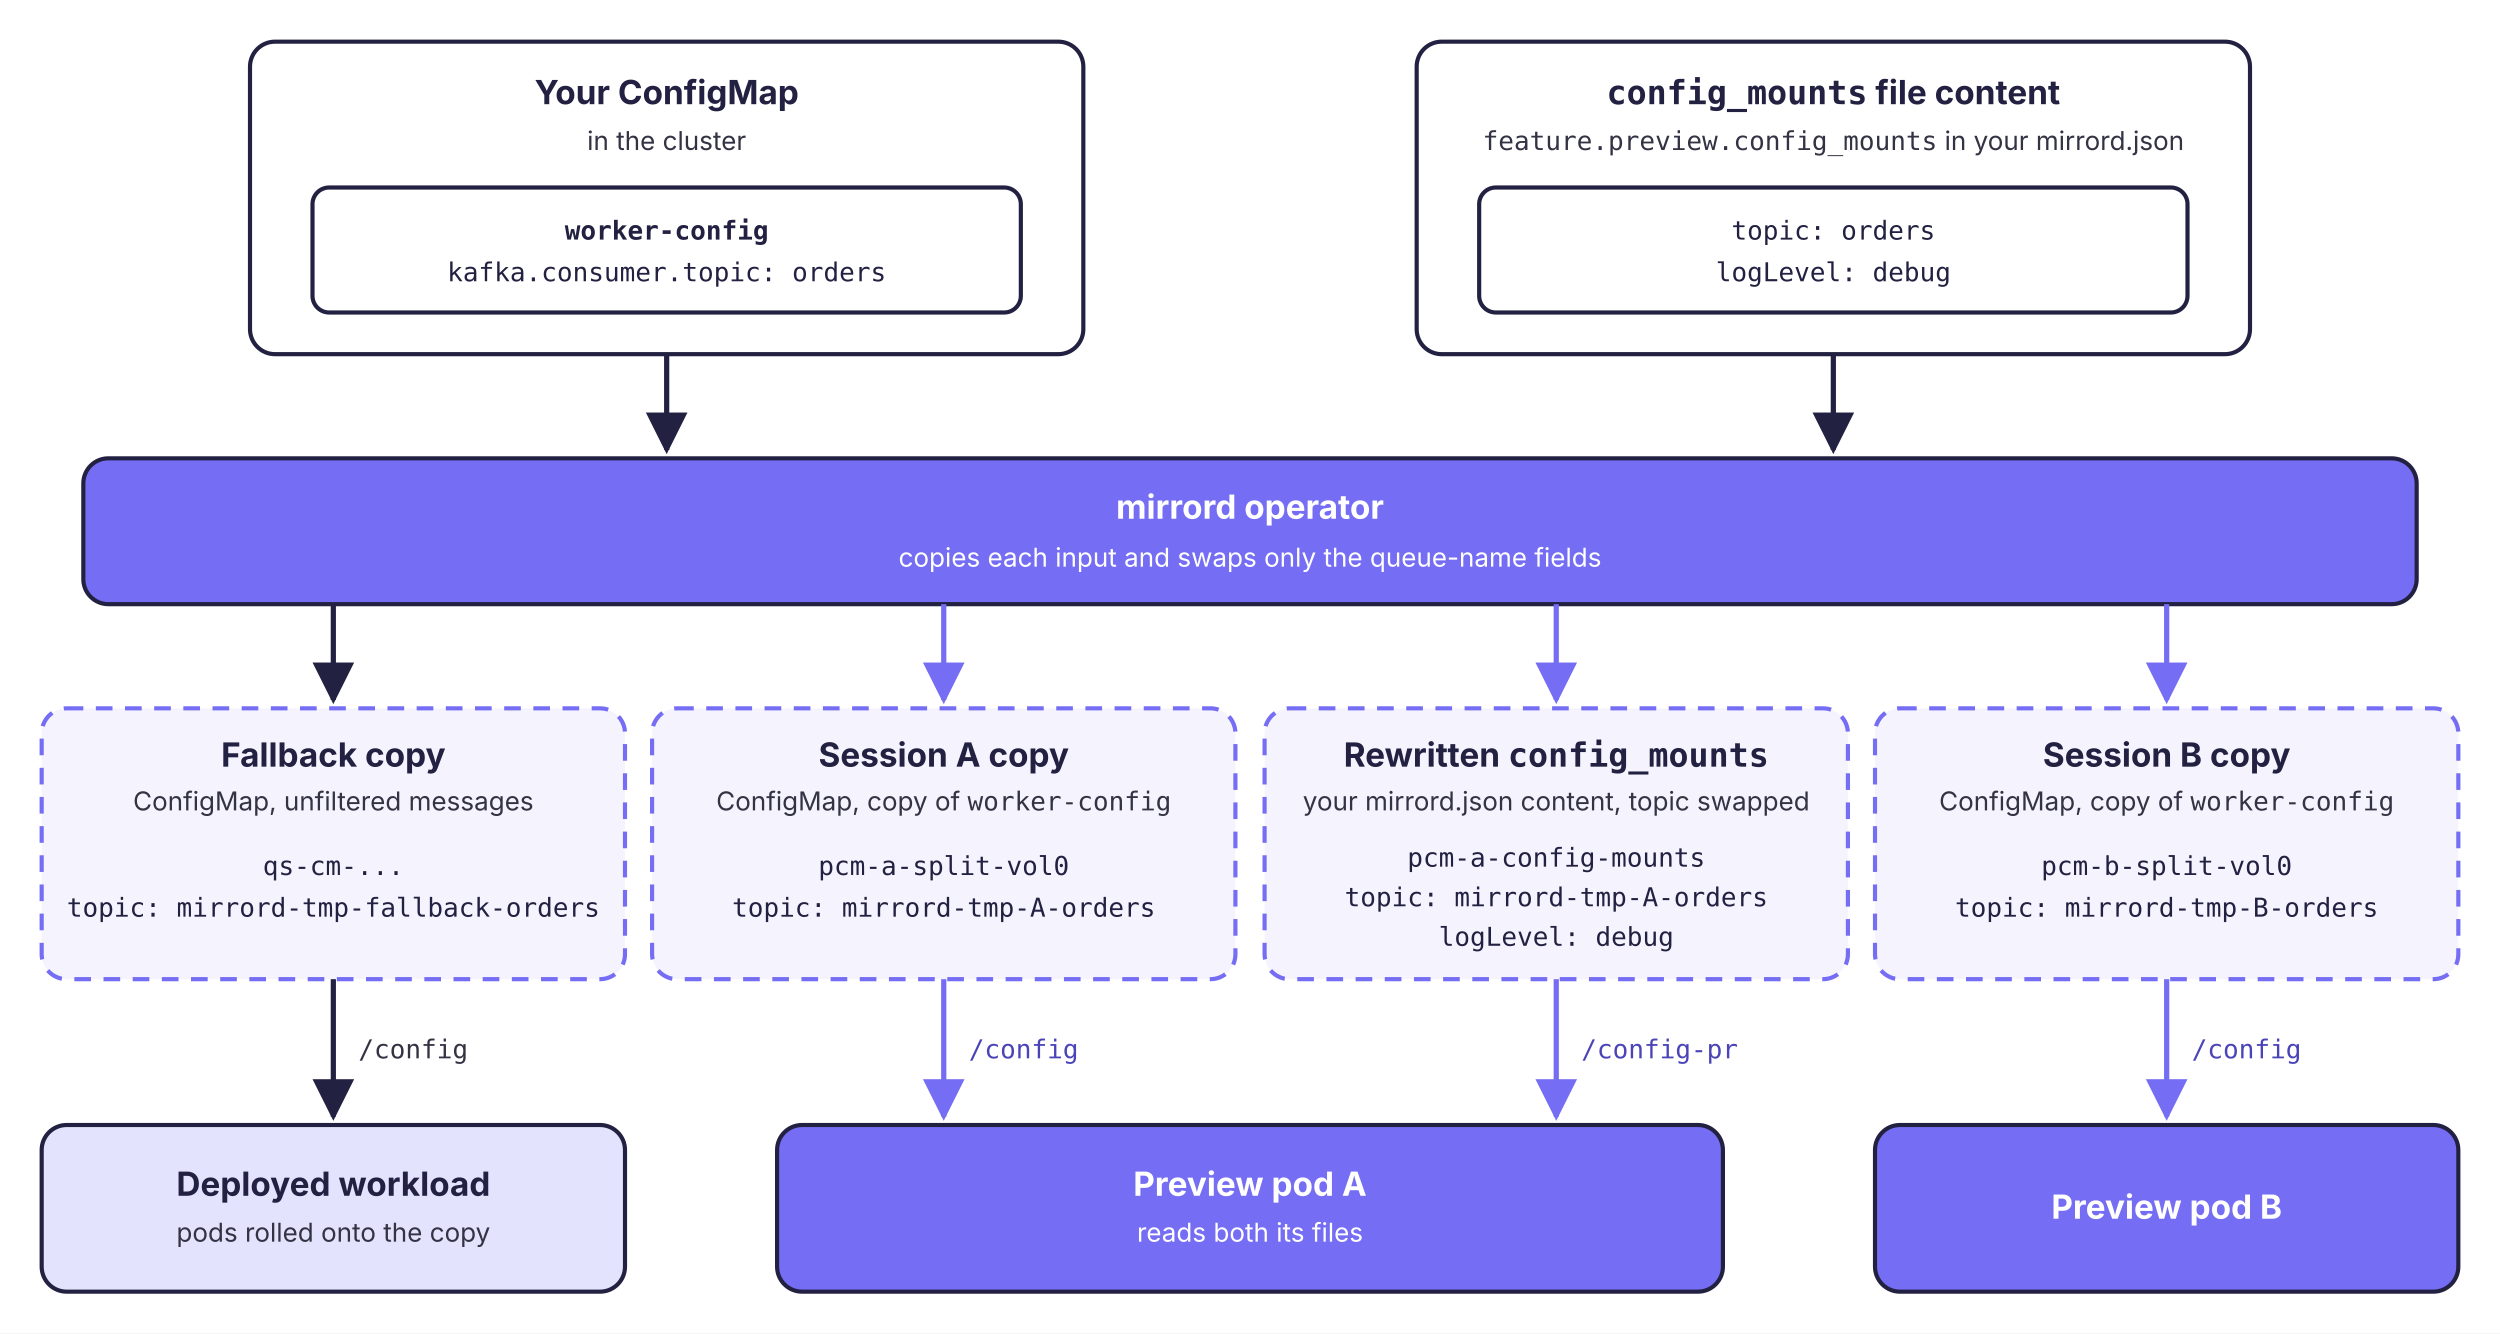
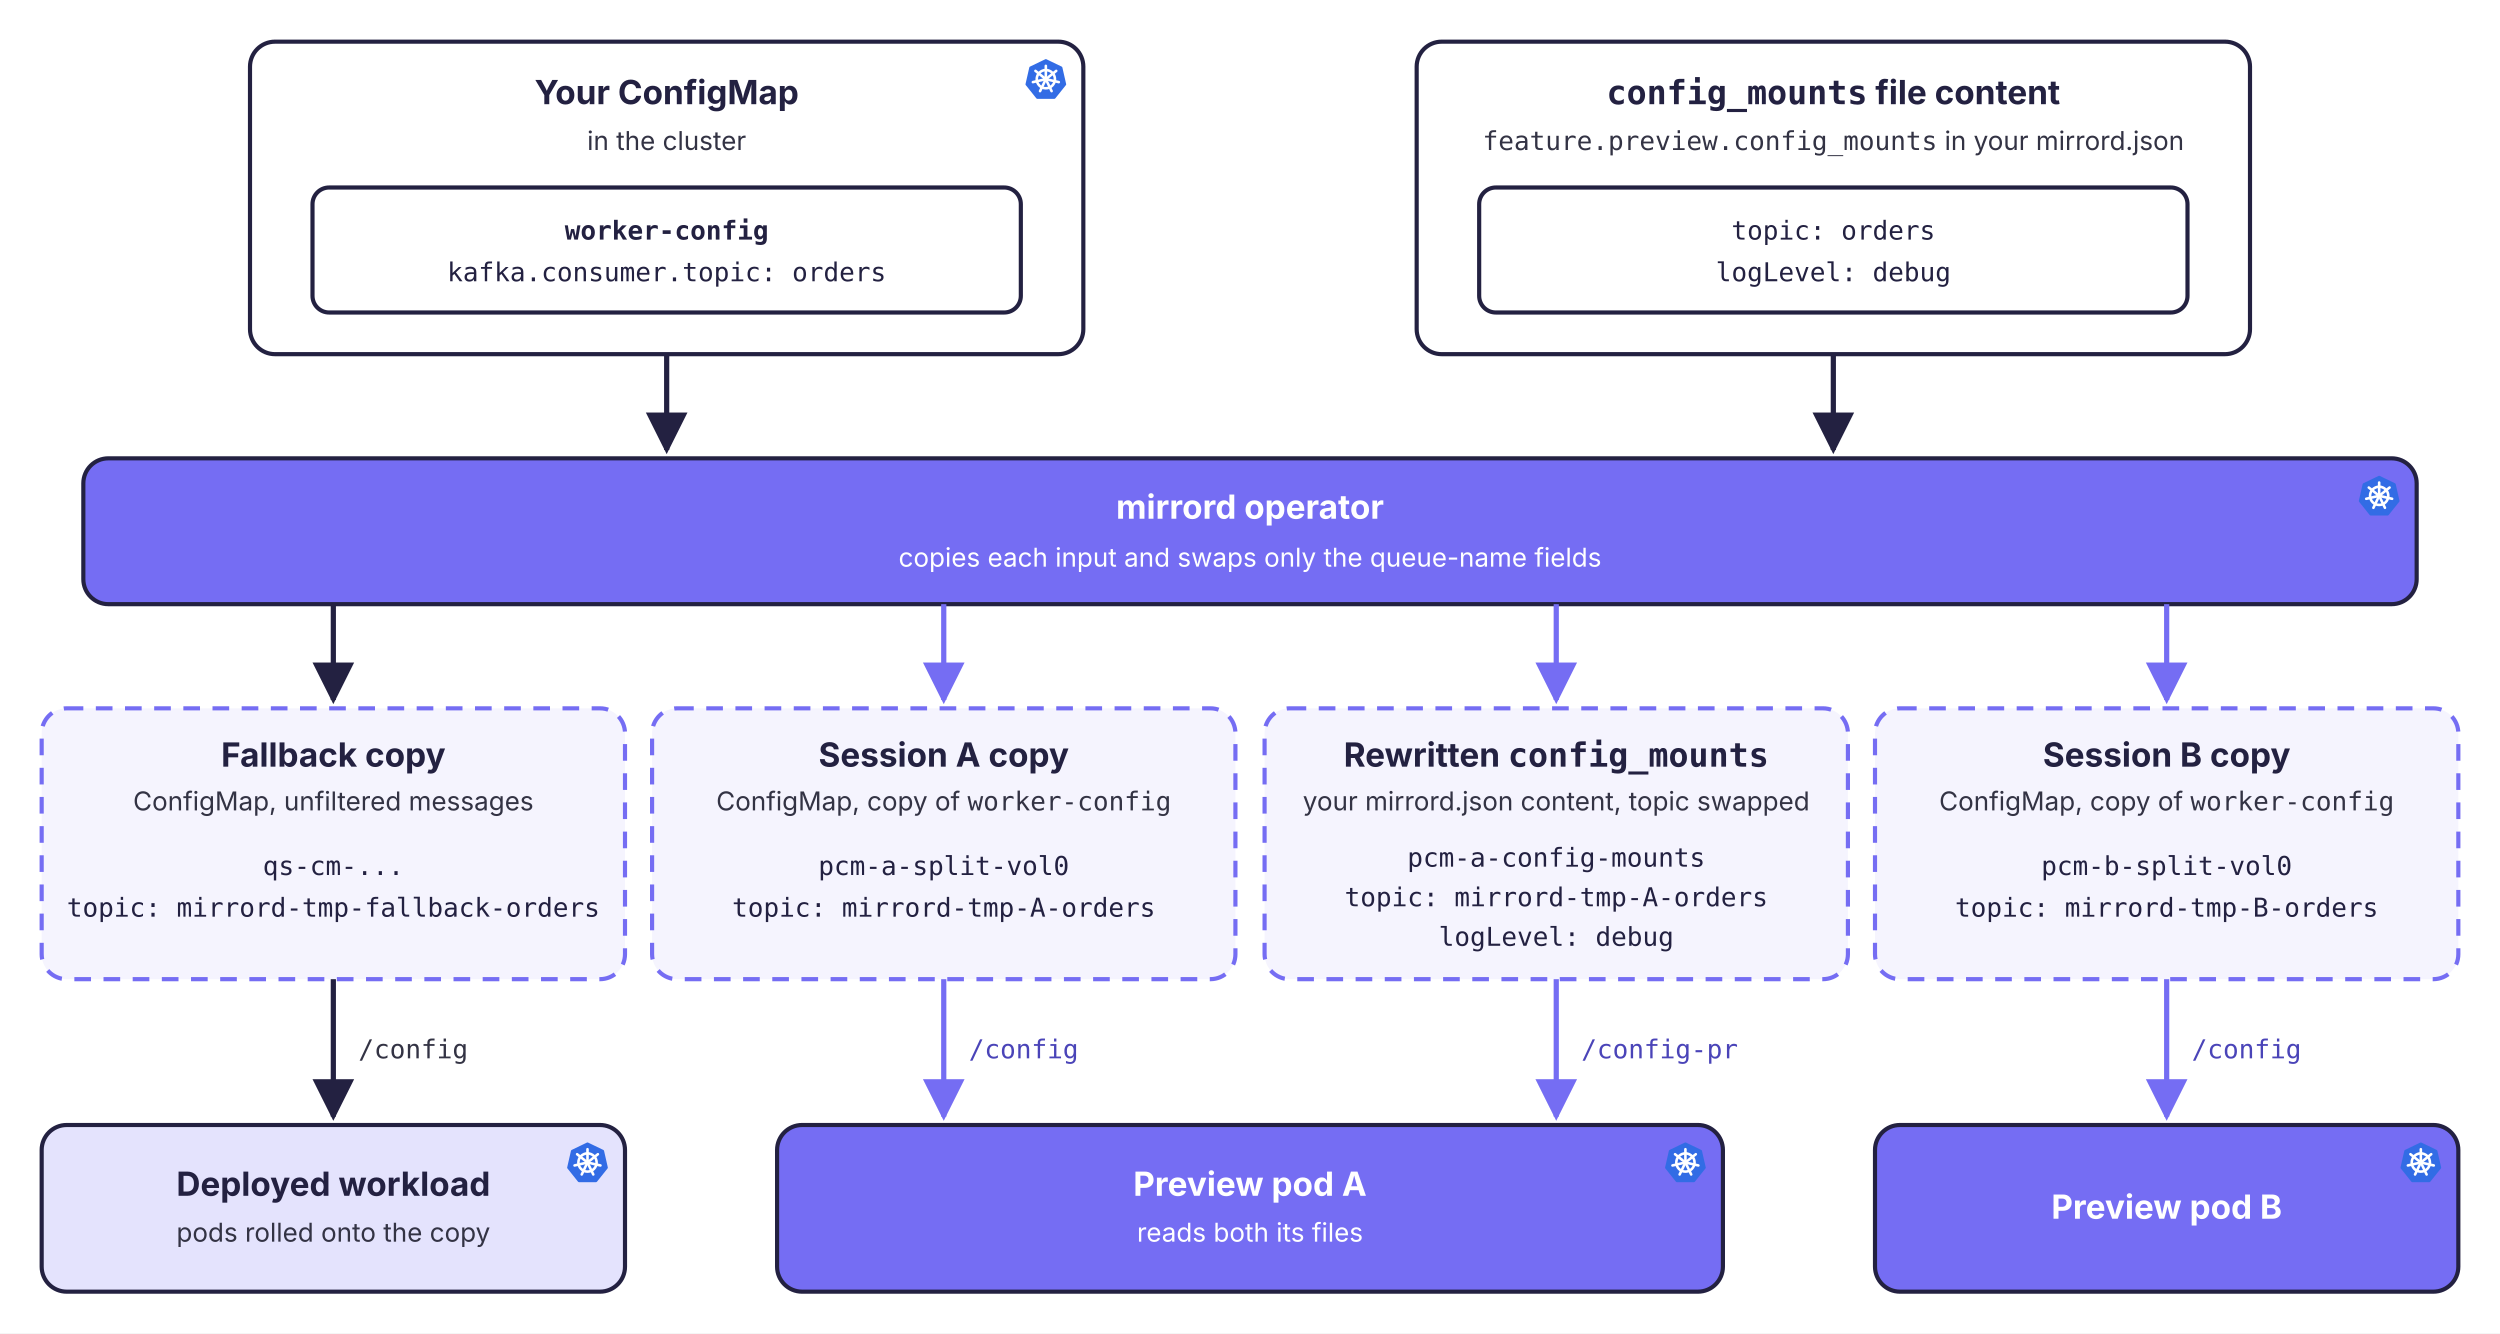
<svg xmlns="http://www.w3.org/2000/svg" viewBox="0 0 1200 640" width="1200" height="640" font-family="Inter, Helvetica, Arial, sans-serif" role="img" aria-labelledby="t d">
  <defs>
    <marker id="arrow" viewBox="0 0 10 10" refX="9" refY="5" markerWidth="8" markerHeight="8" orient="auto-start-reverse">
      <path d="M0 0 L10 5 L0 10 z" fill="#232141" />
    </marker>
    <marker id="arrow-purple" viewBox="0 0 10 10" refX="9" refY="5" markerWidth="8" markerHeight="8" orient="auto-start-reverse">
      <path d="M0 0 L10 5 L0 10 z" fill="#756DF3" />
    </marker>
+     <symbol id="k8s" viewBox="0 0 32 32">
+       <polygon points="16.00,1.60 27.73,7.25 30.62,19.94 22.51,30.11 9.49,30.11 1.38,19.94 4.27,7.25" fill="#326CE5" stroke="#326CE5" stroke-width="2" stroke-linejoin="round" />
+       <g fill="none" stroke="#ffffff" stroke-width="2" stroke-linecap="round">
+         <circle cx="16" cy="16" r="7" />
+         <line x1="16.00" y1="13.40" x2="16.00" y2="5.80" />
+         <line x1="18.03" y1="14.38" x2="23.97" y2="9.64" />
+         <line x1="18.53" y1="16.58" x2="25.94" y2="18.27" />
+         <line x1="17.13" y1="18.34" x2="20.43" y2="25.19" />
+         <line x1="14.87" y1="18.34" x2="11.57" y2="25.19" />
+         <line x1="13.47" y1="16.58" x2="6.06" y2="18.27" />
+         <line x1="13.97" y1="14.38" x2="8.03" y2="9.64" />
+       </g>
+       <circle cx="16" cy="16" r="2.4" fill="#ffffff" />
+     </symbol>
  </defs>
  <rect x="0" y="0" width="1200" height="640" fill="#ffffff" />
  <rect x="120" y="20" width="400" height="150" rx="12" fill="#ffffff" stroke="#232141" stroke-width="2" />
  <text x="320" y="50" font-size="16" font-weight="700" fill="#232141" text-anchor="middle">Your ConfigMap</text>
  <text x="320" y="72" font-size="12.5" fill="#333344" text-anchor="middle">in the cluster</text>
  <rect x="150" y="90" width="340" height="60" rx="8" fill="#ffffff" stroke="#232141" stroke-width="2" />
  <text x="320" y="115" font-size="12.5" font-weight="700" font-family="Menlo, Consolas, monospace" fill="#232141" text-anchor="middle">worker-config</text>
  <text x="320" y="135" font-size="12.5" font-family="Menlo, Consolas, monospace" fill="#232141" text-anchor="middle">kafka.consumer.topic: orders</text>
  <rect x="680" y="20" width="400" height="150" rx="12" fill="#ffffff" stroke="#232141" stroke-width="2" />
  <text x="880" y="50" font-size="16" font-weight="700" fill="#232141" text-anchor="middle">
    <tspan font-family="Menlo, Consolas, monospace">config_mounts</tspan> file content</text>
  <text x="880" y="72" font-size="12.5" fill="#333344" text-anchor="middle">
    <tspan font-family="Menlo, Consolas, monospace">feature.preview.config_mounts</tspan> in your mirrord.json</text>
  <rect x="710" y="90" width="340" height="60" rx="8" fill="#ffffff" stroke="#232141" stroke-width="2" />
  <text x="880" y="115" font-size="12.5" font-family="Menlo, Consolas, monospace" fill="#232141" text-anchor="middle">topic: orders</text>
  <text x="880" y="135" font-size="12.5" font-family="Menlo, Consolas, monospace" fill="#232141" text-anchor="middle">logLevel: debug</text>
  <line x1="320" y1="170" x2="320" y2="216" stroke="#232141" stroke-width="2.5" marker-end="url(#arrow)" />
  <line x1="880" y1="170" x2="880" y2="216" stroke="#232141" stroke-width="2.5" marker-end="url(#arrow)" />
  <rect x="40" y="220" width="1120" height="70" rx="12" fill="#756DF3" stroke="#232141" stroke-width="2" />
  <text x="600" y="249" font-size="16" font-weight="700" fill="#ffffff" text-anchor="middle">mirrord operator</text>
  <text x="600" y="272" font-size="12.5" fill="#ffffff" text-anchor="middle">copies each input and swaps only the queue-name fields</text>
  <line x1="160" y1="290" x2="160" y2="336" stroke="#232141" stroke-width="2.5" marker-end="url(#arrow)" />
  <line x1="453" y1="290" x2="453" y2="336" stroke="#756DF3" stroke-width="2.5" marker-end="url(#arrow-purple)" />
  <line x1="747" y1="290" x2="747" y2="336" stroke="#756DF3" stroke-width="2.5" marker-end="url(#arrow-purple)" />
  <line x1="1040" y1="290" x2="1040" y2="336" stroke="#756DF3" stroke-width="2.5" marker-end="url(#arrow-purple)" />
  <rect x="20" y="340" width="280" height="130" rx="12" fill="#F5F4FE" stroke="#756DF3" stroke-width="2" stroke-dasharray="8 6" />
  <text x="160" y="368" font-size="16" font-weight="700" fill="#232141" text-anchor="middle">Fallback copy</text>
  <text x="160" y="389" font-size="12.5" fill="#333344" text-anchor="middle">ConfigMap, unfiltered messages</text>
  <text x="160" y="420" font-size="12.5" font-family="Menlo, Consolas, monospace" fill="#232141" text-anchor="middle">qs-cm-...</text>
  <text x="160" y="440" font-size="12.5" font-family="Menlo, Consolas, monospace" fill="#232141" text-anchor="middle">topic: mirrord-tmp-fallback-orders</text>
  <rect x="313" y="340" width="280" height="130" rx="12" fill="#F5F4FE" stroke="#756DF3" stroke-width="2" stroke-dasharray="8 6" />
  <text x="453" y="368" font-size="16" font-weight="700" fill="#232141" text-anchor="middle">Session A copy</text>
  <text x="453" y="389" font-size="12.5" fill="#333344" text-anchor="middle">ConfigMap, copy of <tspan font-family="Menlo, Consolas, monospace">worker-config</tspan>
  </text>
  <text x="453" y="420" font-size="12.5" font-family="Menlo, Consolas, monospace" fill="#232141" text-anchor="middle">pcm-a-split-vol0</text>
  <text x="453" y="440" font-size="12.5" font-family="Menlo, Consolas, monospace" fill="#232141" text-anchor="middle">topic: mirrord-tmp-A-orders</text>
  <rect x="607" y="340" width="280" height="130" rx="12" fill="#F5F4FE" stroke="#756DF3" stroke-width="2" stroke-dasharray="8 6" />
  <text x="747" y="368" font-size="16" font-weight="700" fill="#232141" text-anchor="middle">Rewritten <tspan font-family="Menlo, Consolas, monospace">config_mounts</tspan>
  </text>
  <text x="747" y="389" font-size="12.5" fill="#333344" text-anchor="middle">your mirrord.json content, topic swapped</text>
  <text x="747" y="416" font-size="12.5" font-family="Menlo, Consolas, monospace" fill="#232141" text-anchor="middle">pcm-a-config-mounts</text>
  <text x="747" y="435" font-size="12.5" font-family="Menlo, Consolas, monospace" fill="#232141" text-anchor="middle">topic: mirrord-tmp-A-orders</text>
  <text x="747" y="454" font-size="12.5" font-family="Menlo, Consolas, monospace" fill="#232141" text-anchor="middle">logLevel: debug</text>
  <rect x="900" y="340" width="280" height="130" rx="12" fill="#F5F4FE" stroke="#756DF3" stroke-width="2" stroke-dasharray="8 6" />
  <text x="1040" y="368" font-size="16" font-weight="700" fill="#232141" text-anchor="middle">Session B copy</text>
  <text x="1040" y="389" font-size="12.5" fill="#333344" text-anchor="middle">ConfigMap, copy of <tspan font-family="Menlo, Consolas, monospace">worker-config</tspan>
  </text>
  <text x="1040" y="420" font-size="12.5" font-family="Menlo, Consolas, monospace" fill="#232141" text-anchor="middle">pcm-b-split-vol0</text>
  <text x="1040" y="440" font-size="12.5" font-family="Menlo, Consolas, monospace" fill="#232141" text-anchor="middle">topic: mirrord-tmp-B-orders</text>
  <line x1="160" y1="470" x2="160" y2="536" stroke="#232141" stroke-width="2.5" marker-end="url(#arrow)" />
  <text x="172" y="508" font-size="12.5" font-family="Menlo, Consolas, monospace" fill="#333344">/config</text>
  <line x1="453" y1="470" x2="453" y2="536" stroke="#756DF3" stroke-width="2.5" marker-end="url(#arrow-purple)" />
  <text x="465" y="508" font-size="12.5" font-family="Menlo, Consolas, monospace" fill="#4a44b8">/config</text>
  <line x1="747" y1="470" x2="747" y2="536" stroke="#756DF3" stroke-width="2.5" marker-end="url(#arrow-purple)" />
  <text x="759" y="508" font-size="12.5" font-family="Menlo, Consolas, monospace" fill="#4a44b8">/config-pr</text>
  <line x1="1040" y1="470" x2="1040" y2="536" stroke="#756DF3" stroke-width="2.5" marker-end="url(#arrow-purple)" />
  <text x="1052" y="508" font-size="12.5" font-family="Menlo, Consolas, monospace" fill="#4a44b8">/config</text>
  <rect x="20" y="540" width="280" height="80" rx="12" fill="#E4E3FD" stroke="#232141" stroke-width="2" />
  <text x="160" y="574" font-size="16" font-weight="700" fill="#232141" text-anchor="middle">Deployed workload</text>
  <text x="160" y="596" font-size="12.5" fill="#333344" text-anchor="middle">pods rolled onto the copy</text>
  <rect x="373" y="540" width="454" height="80" rx="12" fill="#756DF3" stroke="#232141" stroke-width="2" />
  <text x="600" y="574" font-size="16" font-weight="700" fill="#ffffff" text-anchor="middle">Preview pod A</text>
  <text x="600" y="596" font-size="12.5" fill="#ffffff" text-anchor="middle">reads both its files</text>
  <rect x="900" y="540" width="280" height="80" rx="12" fill="#756DF3" stroke="#232141" stroke-width="2" />
  <text x="1040" y="585" font-size="16" font-weight="700" fill="#ffffff" text-anchor="middle">Preview pod B</text>
+   <use href="#k8s" x="492" y="28" width="20" height="20" />
+   <use href="#k8s" x="1132" y="228" width="20" height="20" />
+   <use href="#k8s" x="272" y="548" width="20" height="20" />
+   <use href="#k8s" x="799" y="548" width="20" height="20" />
+   <use href="#k8s" x="1152" y="548" width="20" height="20" />
</svg>
